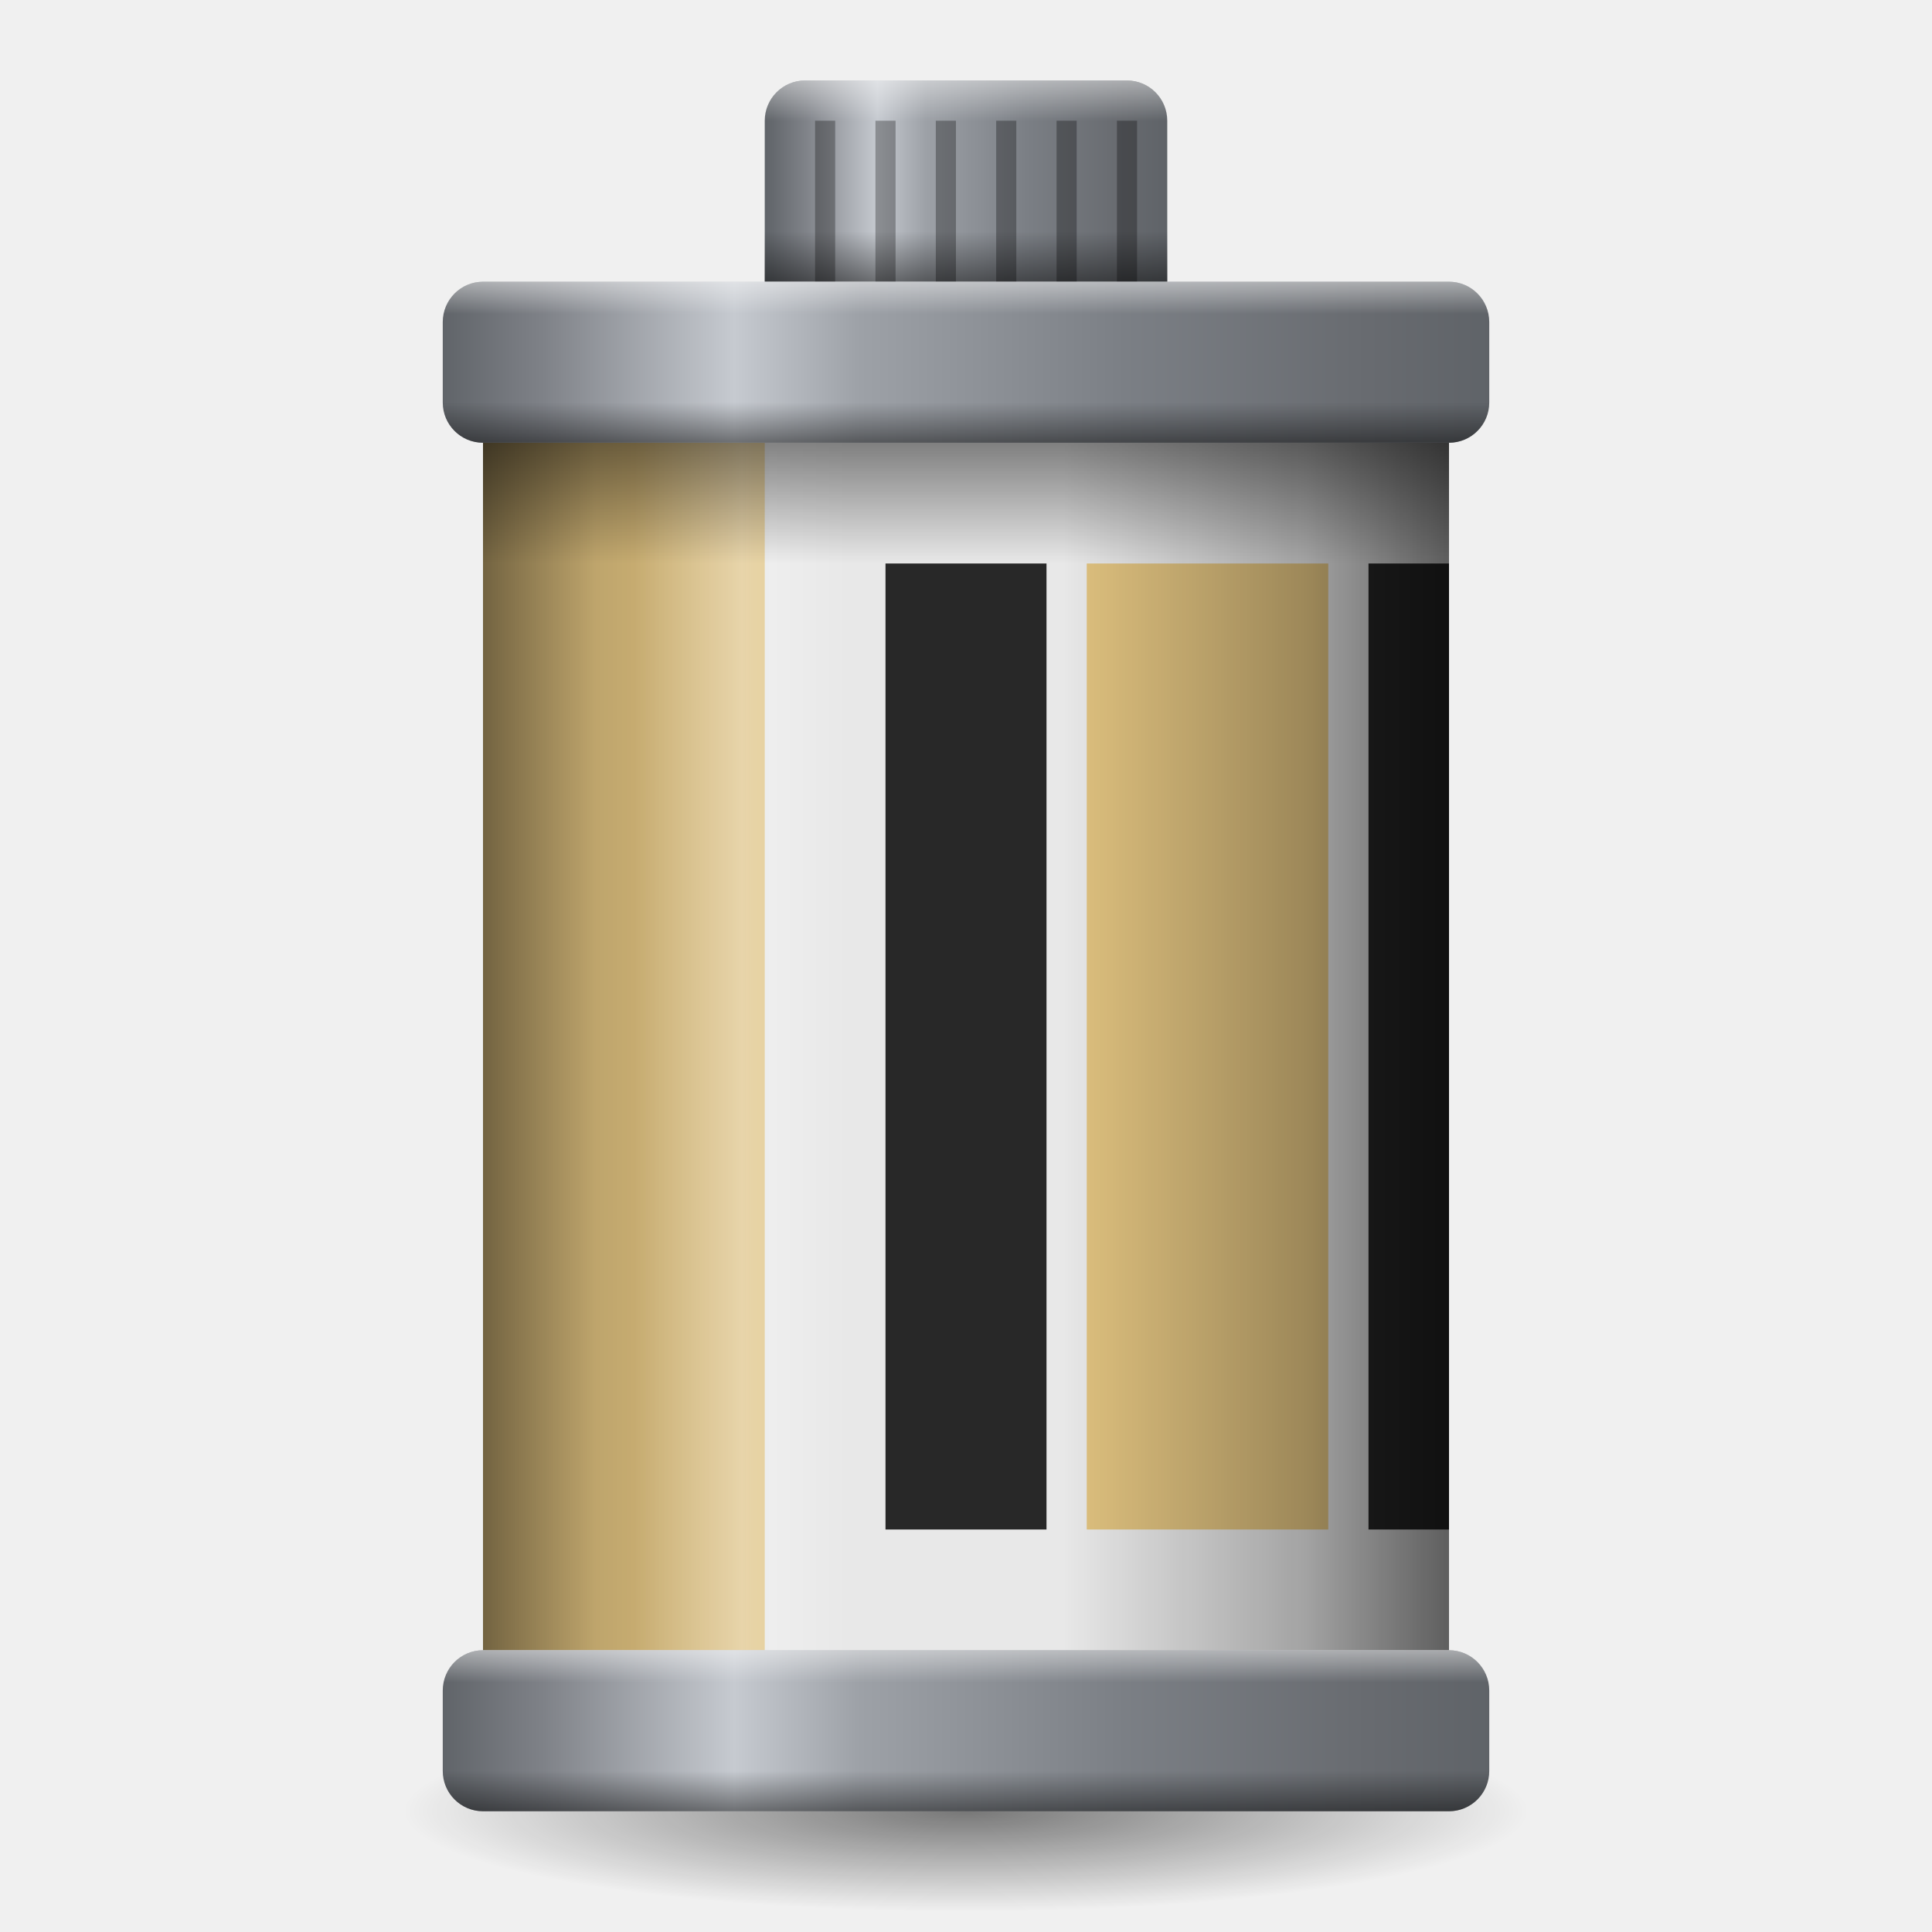
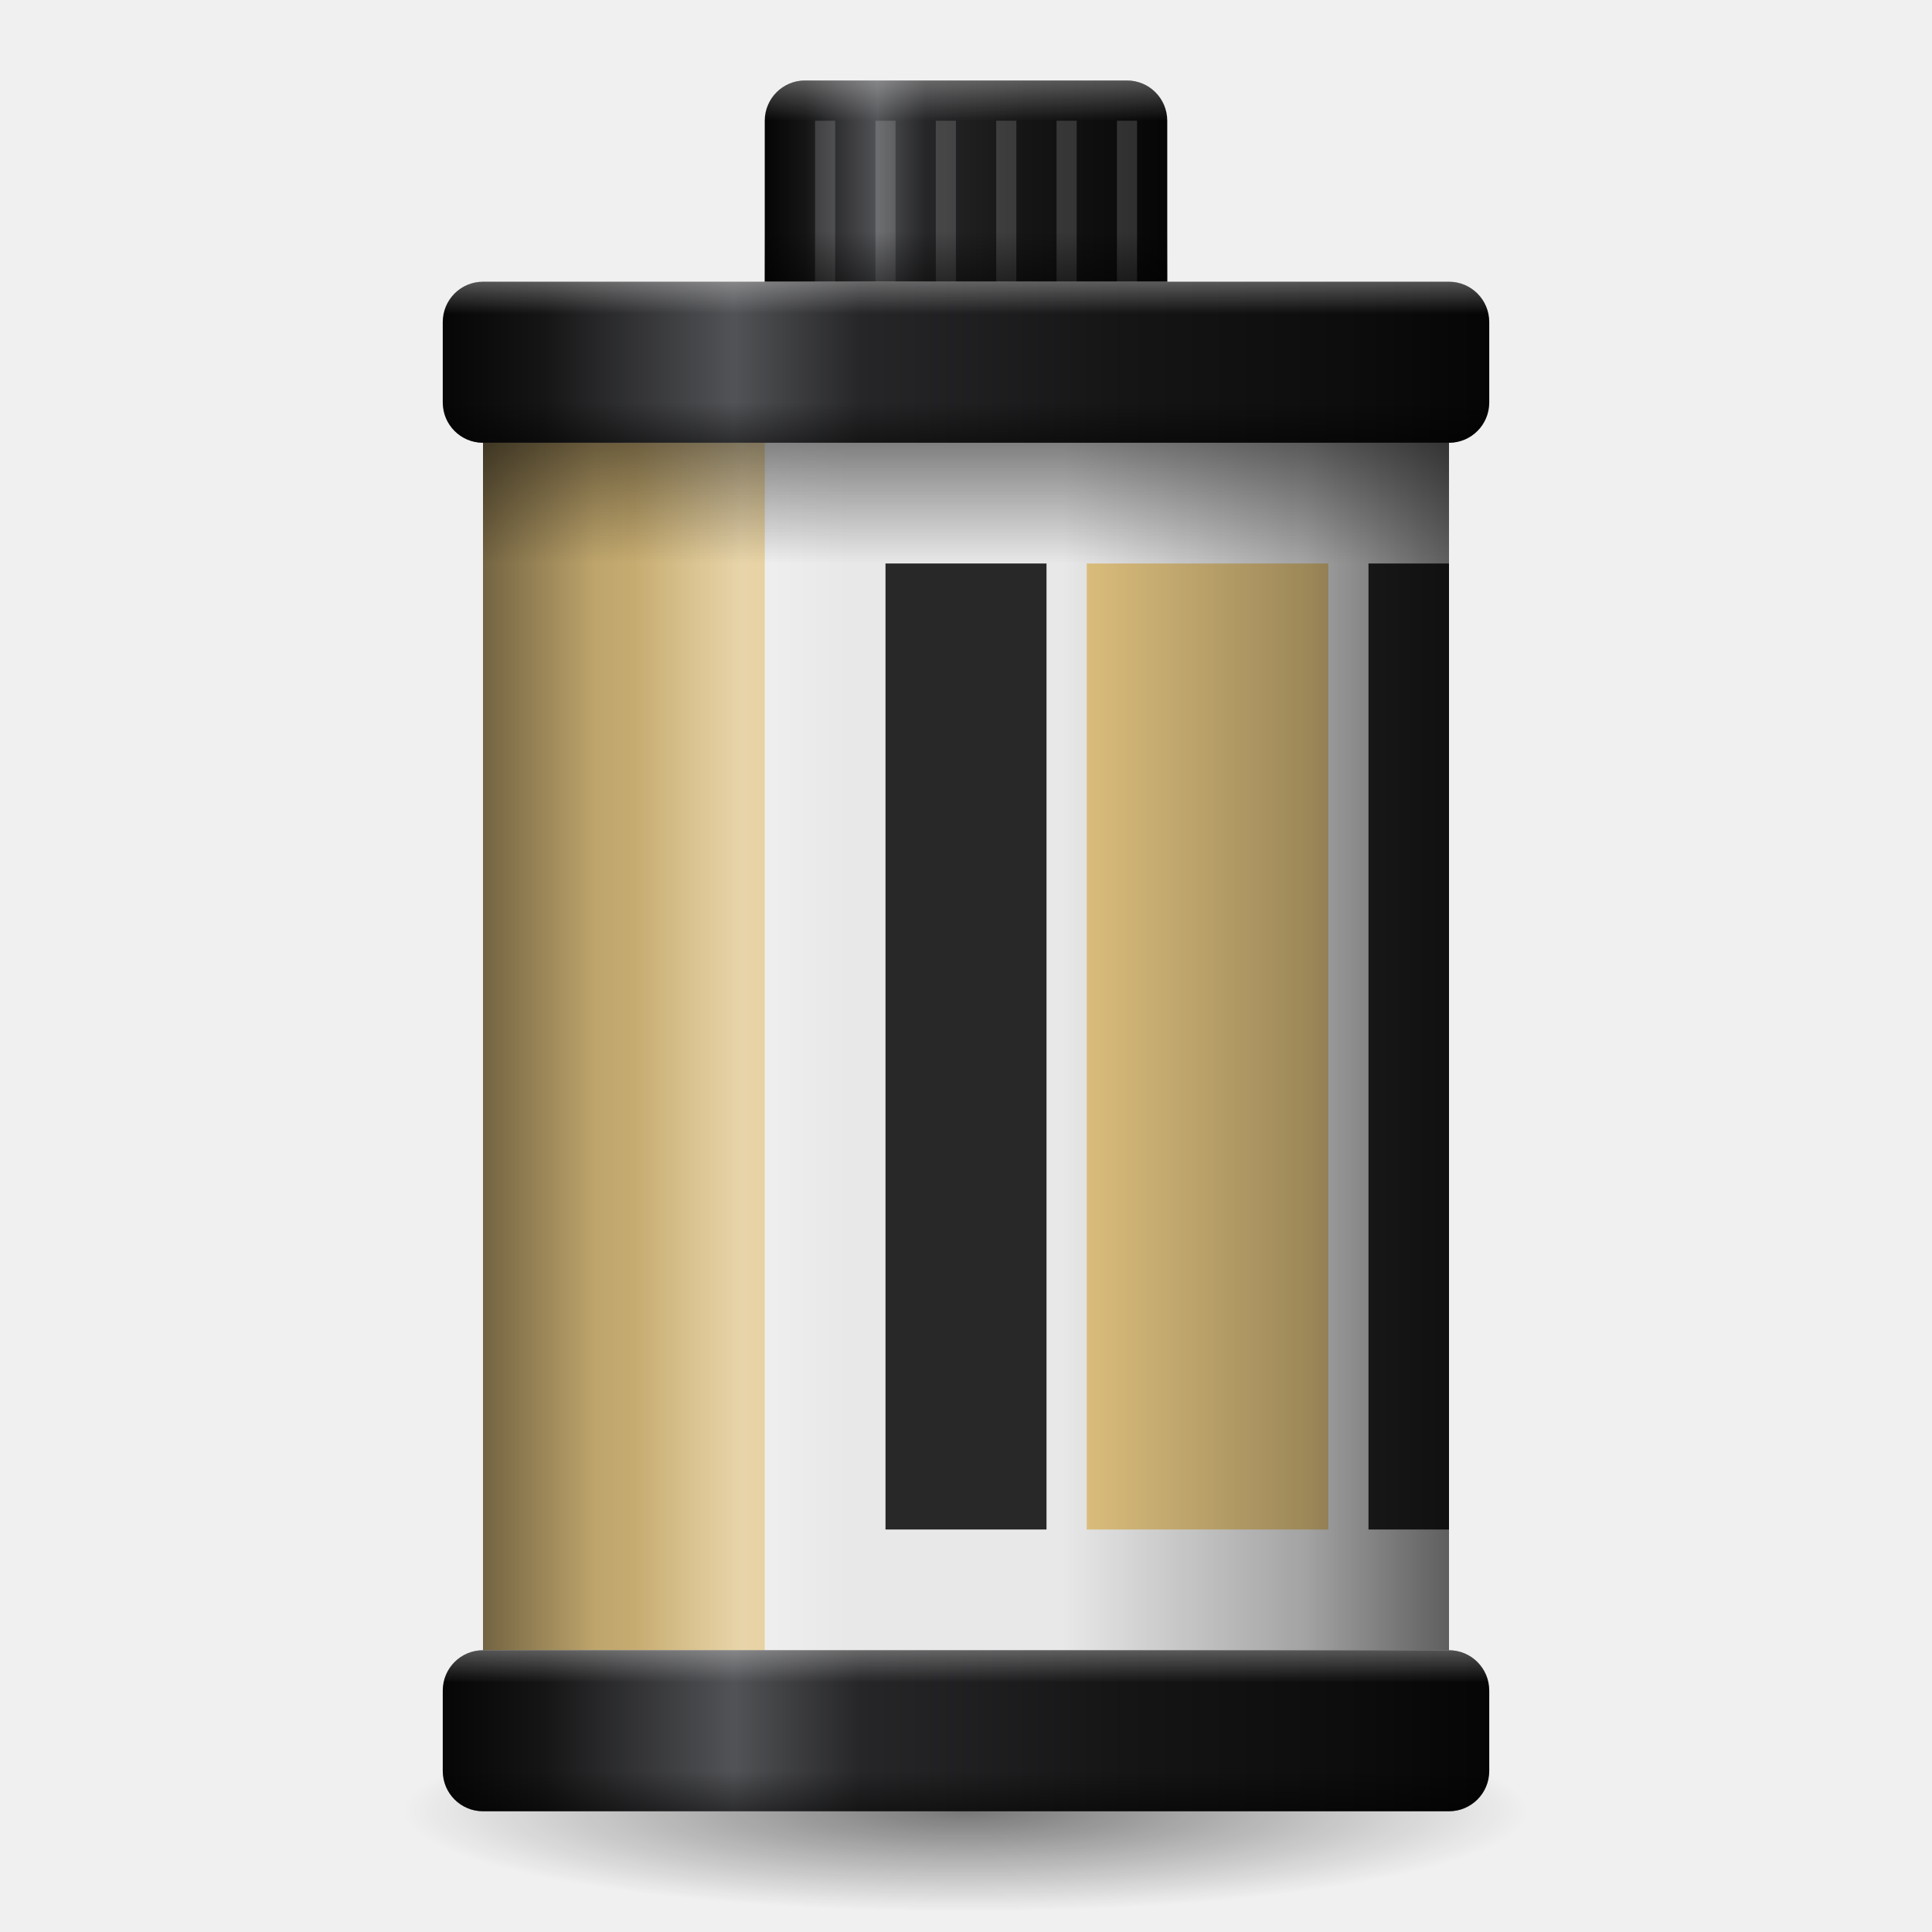
<svg xmlns="http://www.w3.org/2000/svg" width="48" height="48" viewBox="0 0 48 48" fill="none">
  <ellipse cx="24" cy="45" rx="14" ry="2.5" fill="url(#oni-ground)" />
  <path d="M19 3C19 2.448 19.448 2 20 2H28C28.552 2 29 2.448 29 3V7H19V3Z" fill="url(#oni-metal)" />
-   <path d="M20.5 3V7M22 3V7M23.5 3V7M25 3V7M26.5 3V7M28 3V7" stroke="#000000" stroke-opacity="0.3" stroke-width="0.5" />
+   <path d="M20.5 3V7M22 3V7M23.5 3V7M25 3V7M26.5 3V7M28 3V7" stroke="#FFFFFF" stroke-opacity="0.16" stroke-width="0.5" />
  <path d="M19 3C19 2.448 19.448 2 20 2H28C28.552 2 29 2.448 29 3V7H19V3Z" fill="url(#oni-roll)" />
  <rect x="12" y="11" width="24" height="30" fill="#E8E8E8" />
  <rect x="12" y="11" width="7" height="30" fill="#E0C27F" />
  <rect x="22" y="14" width="4" height="24" fill="#282828" />
  <rect x="27" y="14" width="6" height="24" fill="#E0C27F" />
  <rect x="34" y="14" width="2" height="24" fill="#282828" />
  <rect x="12" y="11" width="24" height="30" fill="url(#oni-round)" />
  <rect x="12" y="11" width="24" height="30" fill="url(#oni-gleam)" />
  <rect x="12" y="11" width="24" height="3" fill="url(#oni-under)" />
  <path d="M11 8C11 7.448 11.448 7 12 7H36C36.552 7 37 7.448 37 8V10C37 10.552 36.552 11 36 11H12C11.448 11 11 10.552 11 10V8Z" fill="url(#oni-metal)" />
  <path d="M11 42C11 41.448 11.448 41 12 41H36C36.552 41 37 41.448 37 42V44C37 44.552 36.552 45 36 45H12C11.448 45 11 44.552 11 44V42Z" fill="url(#oni-metal)" />
  <path d="M11 8C11 7.448 11.448 7 12 7H36C36.552 7 37 7.448 37 8V10C37 10.552 36.552 11 36 11H12C11.448 11 11 10.552 11 10V8Z" fill="url(#oni-roll)" />
  <path d="M11 42C11 41.448 11.448 41 12 41H36C36.552 41 37 41.448 37 42V44C37 44.552 36.552 45 36 45H12C11.448 45 11 44.552 11 44V42Z" fill="url(#oni-roll)" />
  <defs>
    <radialGradient id="oni-ground" cx="0.5" cy="0.5" r="0.5">
      <stop stop-color="#000000" stop-opacity="0.5" />
      <stop offset="1" stop-color="#000000" stop-opacity="0" />
    </radialGradient>
    <linearGradient id="oni-metal" x1="0" y1="0" x2="1" y2="0">
-       <stop offset="0" stop-color="#5F6368" />
-       <stop offset="0.1" stop-color="#7F8288" />
-       <stop offset="0.28" stop-color="#C6CAD0" />
-       <stop offset="0.4" stop-color="#9DA1A7" />
-       <stop offset="0.65" stop-color="#7B7F85" />
-       <stop offset="0.88" stop-color="#686B70" />
-       <stop offset="1" stop-color="#5F6368" />
+       <stop offset="0" stop-color="#050505" />
+       <stop offset="0.1" stop-color="#151516" />
+       <stop offset="0.28" stop-color="#525356" />
+       <stop offset="0.4" stop-color="#262628" />
+       <stop offset="0.65" stop-color="#151516" />
+       <stop offset="0.88" stop-color="#0C0C0D" />
+       <stop offset="1" stop-color="#050505" />
    </linearGradient>
    <linearGradient id="oni-roll" x1="0" y1="0" x2="0" y2="1">
-       <stop stop-color="#FFFFFF" stop-opacity="0.45" />
+       <stop stop-color="#FFFFFF" stop-opacity="0.3" />
      <stop offset="0.2" stop-color="#FFFFFF" stop-opacity="0" />
      <stop offset="0.75" stop-color="#000000" stop-opacity="0" />
      <stop offset="1" stop-color="#000000" stop-opacity="0.45" />
    </linearGradient>
    <linearGradient id="oni-round" x1="0" y1="0" x2="1" y2="0">
      <stop stop-color="#000000" stop-opacity="0.5" />
      <stop offset="0.12" stop-color="#000000" stop-opacity="0.15" />
      <stop offset="0.3" stop-color="#000000" stop-opacity="0" />
      <stop offset="0.6" stop-color="#000000" stop-opacity="0" />
      <stop offset="0.85" stop-color="#000000" stop-opacity="0.3" />
      <stop offset="1" stop-color="#000000" stop-opacity="0.6" />
    </linearGradient>
    <linearGradient id="oni-gleam" x1="0" y1="0" x2="1" y2="0">
      <stop offset="0.16" stop-color="#FFFFFF" stop-opacity="0" />
      <stop offset="0.27" stop-color="#FFFFFF" stop-opacity="0.35" />
      <stop offset="0.38" stop-color="#FFFFFF" stop-opacity="0" />
    </linearGradient>
    <linearGradient id="oni-under" x1="0" y1="0" x2="0" y2="1">
      <stop stop-color="#000000" stop-opacity="0.45" />
      <stop offset="1" stop-color="#000000" stop-opacity="0" />
    </linearGradient>
  </defs>
</svg>
